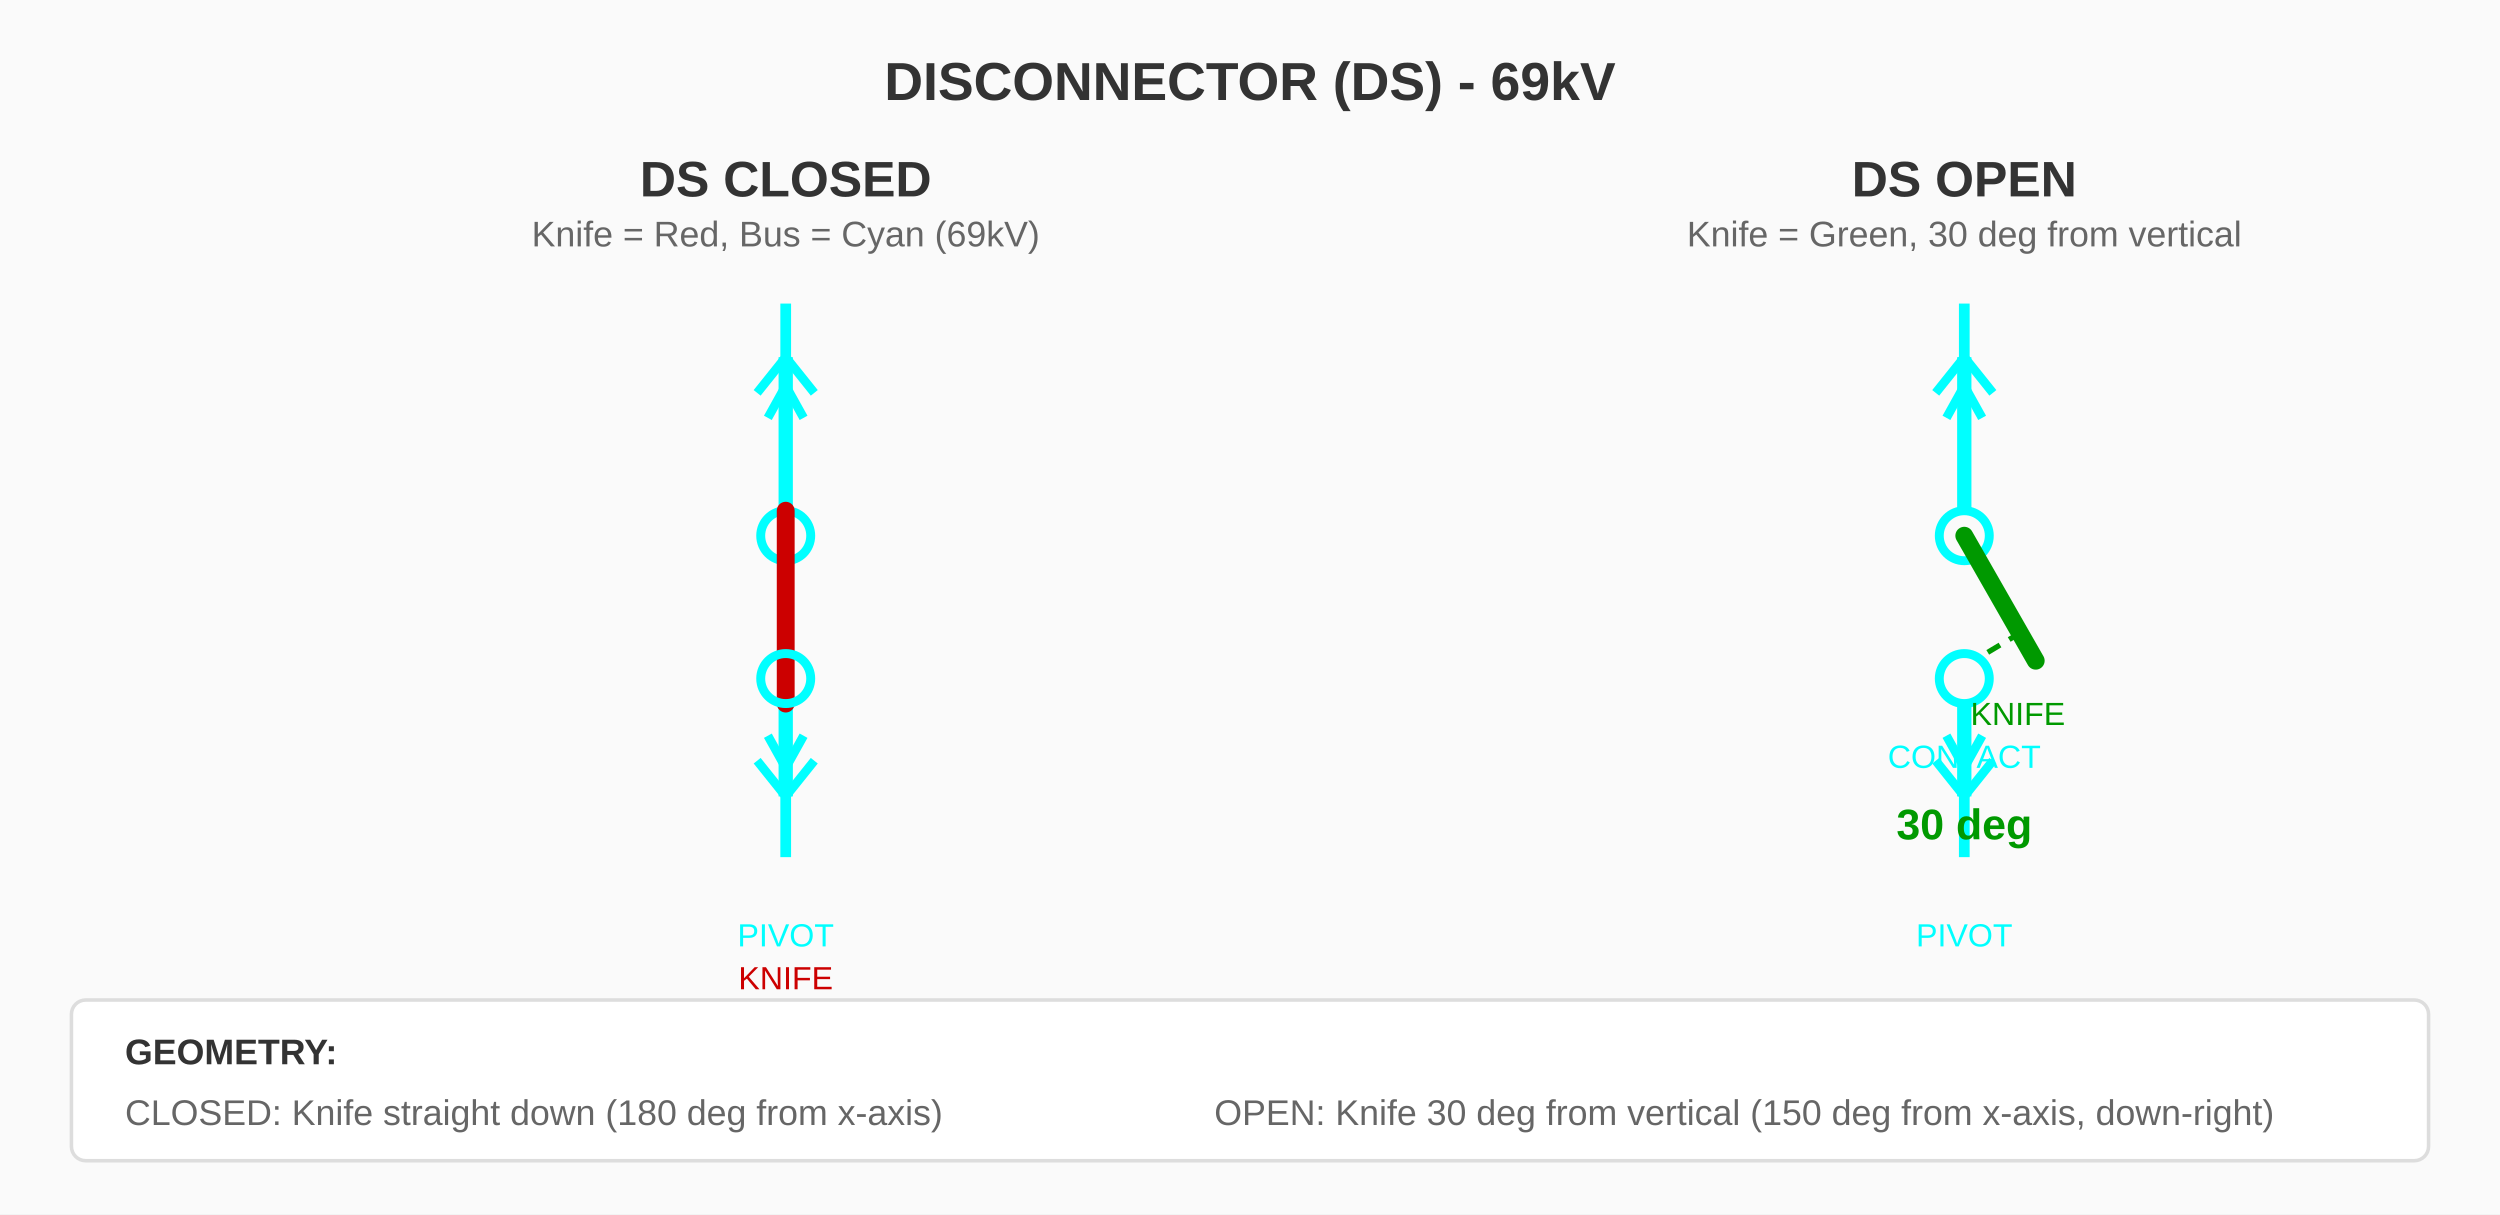
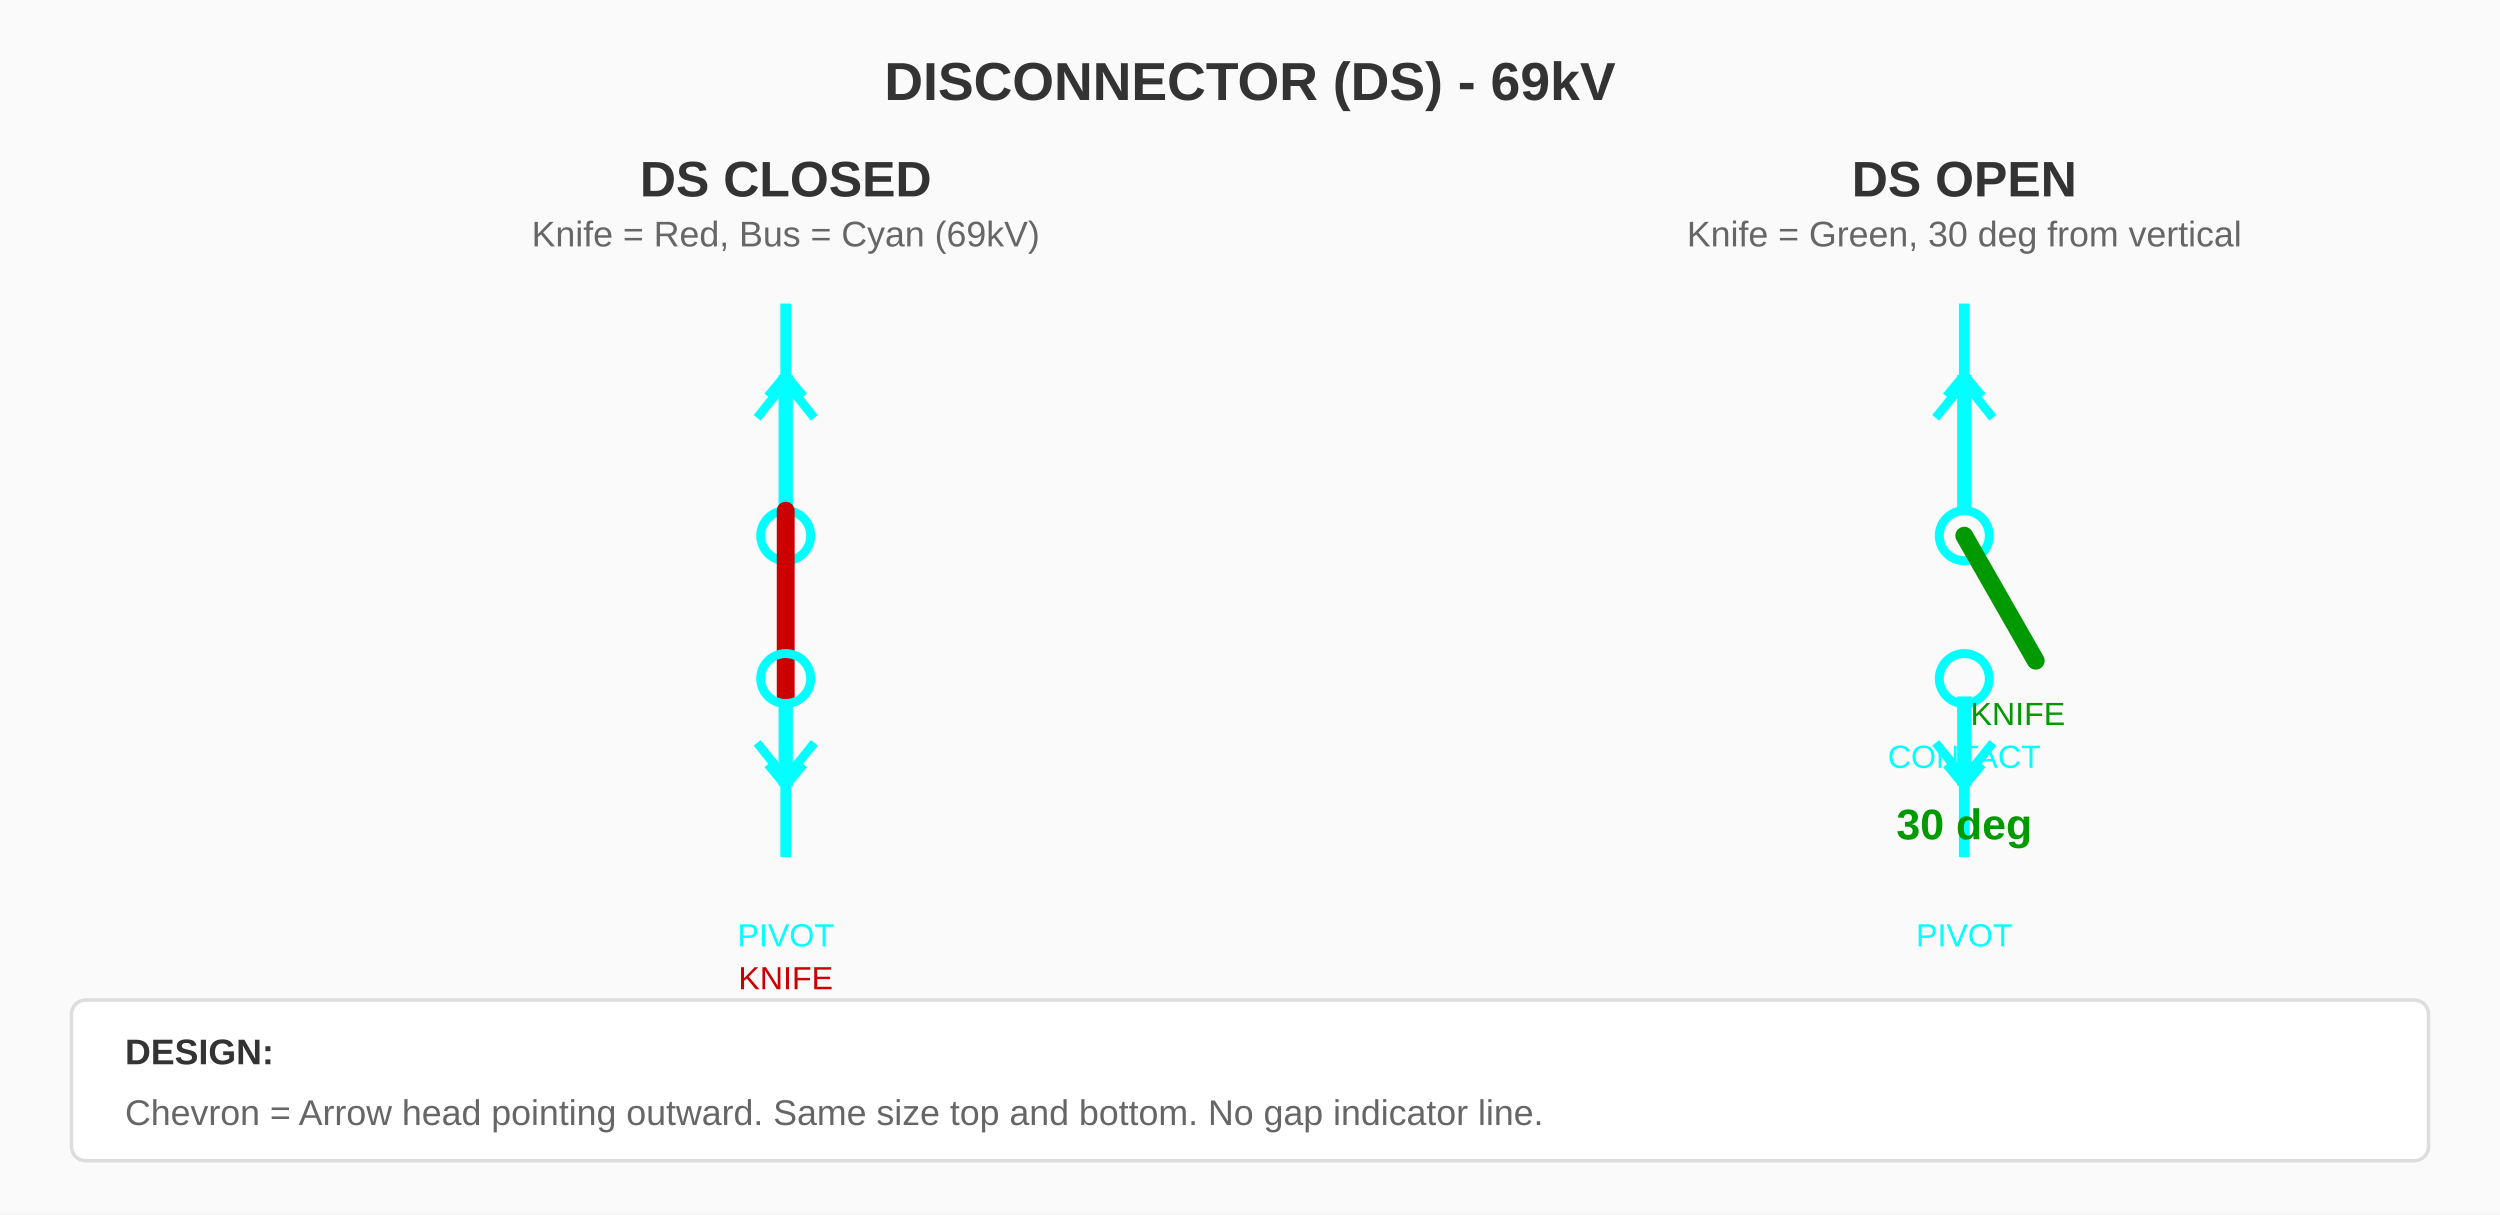
<svg xmlns="http://www.w3.org/2000/svg" viewBox="0 0 700 340">
  <rect width="700" height="340" fill="#fafafa" />
  <text x="350" y="28" text-anchor="middle" font-family="Arial" font-size="15" font-weight="bold" fill="#333">DISCONNECTOR (DS) - 69kV</text>
  <g transform="translate(120, 55)">
    <text x="100" y="0" text-anchor="middle" font-family="Arial" font-size="14" font-weight="bold" fill="#333">DS CLOSED</text>
    <text x="100" y="14" text-anchor="middle" font-family="Arial" font-size="10" fill="#666">Knife = Red, Bus = Cyan (69kV)</text>
-     <polyline points="92,55 100,45 108,55" fill="none" stroke="#00FFFF" stroke-width="2.5" stroke-linejoin="round" />
-     <polyline points="95,62 100,53 105,62" fill="none" stroke="#00FFFF" stroke-width="2.5" stroke-linejoin="round" />
-     <line x1="100" y1="45" x2="100" y2="168" stroke="#00FFFF" stroke-width="4" />
+     <polyline points="92,62 100,52 108,62" fill="none" stroke="#00FFFF" stroke-width="2.5" stroke-linejoin="round" />
+     <polyline points="95,56 100,50 105,56" fill="none" stroke="#00FFFF" stroke-width="2.5" stroke-linejoin="round" />
+     <line x1="100" y1="50" x2="100" y2="165" stroke="#00FFFF" stroke-width="4" />
    <circle cx="100" cy="95" r="7" fill="none" stroke="#00FFFF" stroke-width="2.5" />
-     <line x1="100" y1="88" x2="100" y2="142" stroke="#CC0000" stroke-width="5" stroke-linecap="round" />
+     <line x1="100" y1="88" x2="100" y2="140" stroke="#CC0000" stroke-width="5" stroke-linecap="round" />
    <circle cx="100" cy="135" r="7" fill="none" stroke="#00FFFF" stroke-width="2.5" />
-     <polyline points="92,158 100,168 108,158" fill="none" stroke="#00FFFF" stroke-width="2.5" stroke-linejoin="round" />
-     <polyline points="95,151 100,160 105,151" fill="none" stroke="#00FFFF" stroke-width="2.5" stroke-linejoin="round" />
-     <line x1="100" y1="30" x2="100" y2="45" stroke="#00FFFF" stroke-width="3" />
-     <line x1="100" y1="168" x2="100" y2="185" stroke="#00FFFF" stroke-width="3" />
+     <polyline points="92,153 100,163 108,153" fill="none" stroke="#00FFFF" stroke-width="2.5" stroke-linejoin="round" />
+     <polyline points="95,159 100,165 105,159" fill="none" stroke="#00FFFF" stroke-width="2.5" stroke-linejoin="round" />
+     <line x1="100" y1="30" x2="100" y2="50" stroke="#00FFFF" stroke-width="3" />
+     <line x1="100" y1="165" x2="100" y2="185" stroke="#00FFFF" stroke-width="3" />
    <text x="100" y="210" text-anchor="middle" font-family="Arial" font-size="9" fill="#00FFFF">PIVOT</text>
    <text x="100" y="222" text-anchor="middle" font-family="Arial" font-size="9" fill="#CC0000">KNIFE</text>
    <text x="100" y="234" text-anchor="middle" font-family="Arial" font-size="9" fill="#00FFFF">CONTACT</text>
    <text x="100" y="254" text-anchor="middle" font-family="Arial" font-size="12" font-weight="bold" fill="#CC0000">CLOSED</text>
  </g>
  <g transform="translate(450, 55)">
    <text x="100" y="0" text-anchor="middle" font-family="Arial" font-size="14" font-weight="bold" fill="#333">DS OPEN</text>
    <text x="100" y="14" text-anchor="middle" font-family="Arial" font-size="10" fill="#666">Knife = Green, 30 deg from vertical</text>
-     <polyline points="92,55 100,45 108,55" fill="none" stroke="#00FFFF" stroke-width="2.5" stroke-linejoin="round" />
-     <polyline points="95,62 100,53 105,62" fill="none" stroke="#00FFFF" stroke-width="2.5" stroke-linejoin="round" />
-     <line x1="100" y1="45" x2="100" y2="88" stroke="#00FFFF" stroke-width="4" />
+     <polyline points="92,62 100,52 108,62" fill="none" stroke="#00FFFF" stroke-width="2.5" stroke-linejoin="round" />
+     <polyline points="95,56 100,50 105,56" fill="none" stroke="#00FFFF" stroke-width="2.5" stroke-linejoin="round" />
+     <line x1="100" y1="50" x2="100" y2="88" stroke="#00FFFF" stroke-width="4" />
    <circle cx="100" cy="95" r="7" fill="none" stroke="#00FFFF" stroke-width="2.5" />
    <line x1="100" y1="95" x2="120" y2="130" stroke="#009900" stroke-width="5" stroke-linecap="round" />
-     <line x1="116" y1="122" x2="106" y2="128" stroke="#009900" stroke-width="1.5" stroke-dasharray="4,3" />
-     <line x1="100" y1="142" x2="100" y2="168" stroke="#00FFFF" stroke-width="4" />
+     <line x1="100" y1="140" x2="100" y2="165" stroke="#00FFFF" stroke-width="4" />
    <circle cx="100" cy="135" r="7" fill="none" stroke="#00FFFF" stroke-width="2.5" />
-     <polyline points="92,158 100,168 108,158" fill="none" stroke="#00FFFF" stroke-width="2.5" stroke-linejoin="round" />
-     <polyline points="95,151 100,160 105,151" fill="none" stroke="#00FFFF" stroke-width="2.5" stroke-linejoin="round" />
-     <line x1="100" y1="30" x2="100" y2="45" stroke="#00FFFF" stroke-width="3" />
-     <line x1="100" y1="168" x2="100" y2="185" stroke="#00FFFF" stroke-width="3" />
+     <polyline points="92,153 100,163 108,153" fill="none" stroke="#00FFFF" stroke-width="2.5" stroke-linejoin="round" />
+     <polyline points="95,159 100,165 105,159" fill="none" stroke="#00FFFF" stroke-width="2.5" stroke-linejoin="round" />
+     <line x1="100" y1="30" x2="100" y2="50" stroke="#00FFFF" stroke-width="3" />
+     <line x1="100" y1="165" x2="100" y2="185" stroke="#00FFFF" stroke-width="3" />
    <text x="100" y="210" text-anchor="middle" font-family="Arial" font-size="9" fill="#00FFFF">PIVOT</text>
    <text x="115" y="148" text-anchor="middle" font-family="Arial" font-size="9" fill="#009900">KNIFE</text>
    <text x="100" y="160" text-anchor="middle" font-family="Arial" font-size="9" fill="#00FFFF">CONTACT</text>
    <text x="100" y="180" text-anchor="middle" font-family="Arial" font-size="12" font-weight="bold" fill="#009900">30 deg</text>
  </g>
  <g transform="translate(20, 280)">
    <rect x="0" y="0" width="660" height="45" fill="#fff" stroke="#ddd" rx="4" />
-     <text x="15" y="18" font-family="Arial" font-size="10" font-weight="bold" fill="#333">GEOMETRY:</text>
+     <text x="15" y="18" font-family="Arial" font-size="10" font-weight="bold" fill="#333">DESIGN:</text>
    <text x="15" y="35" font-family="Arial" font-size="10" fill="#666">
-       CLOSED: Knife straight down (180 deg from x-axis)
-     </text>
-     <text x="320" y="35" font-family="Arial" font-size="10" fill="#666">
-       OPEN: Knife 30 deg from vertical (150 deg from x-axis, down-right)
+       Chevron = Arrow head pointing outward. Same size top and bottom. No gap indicator line.
    </text>
  </g>
</svg>
